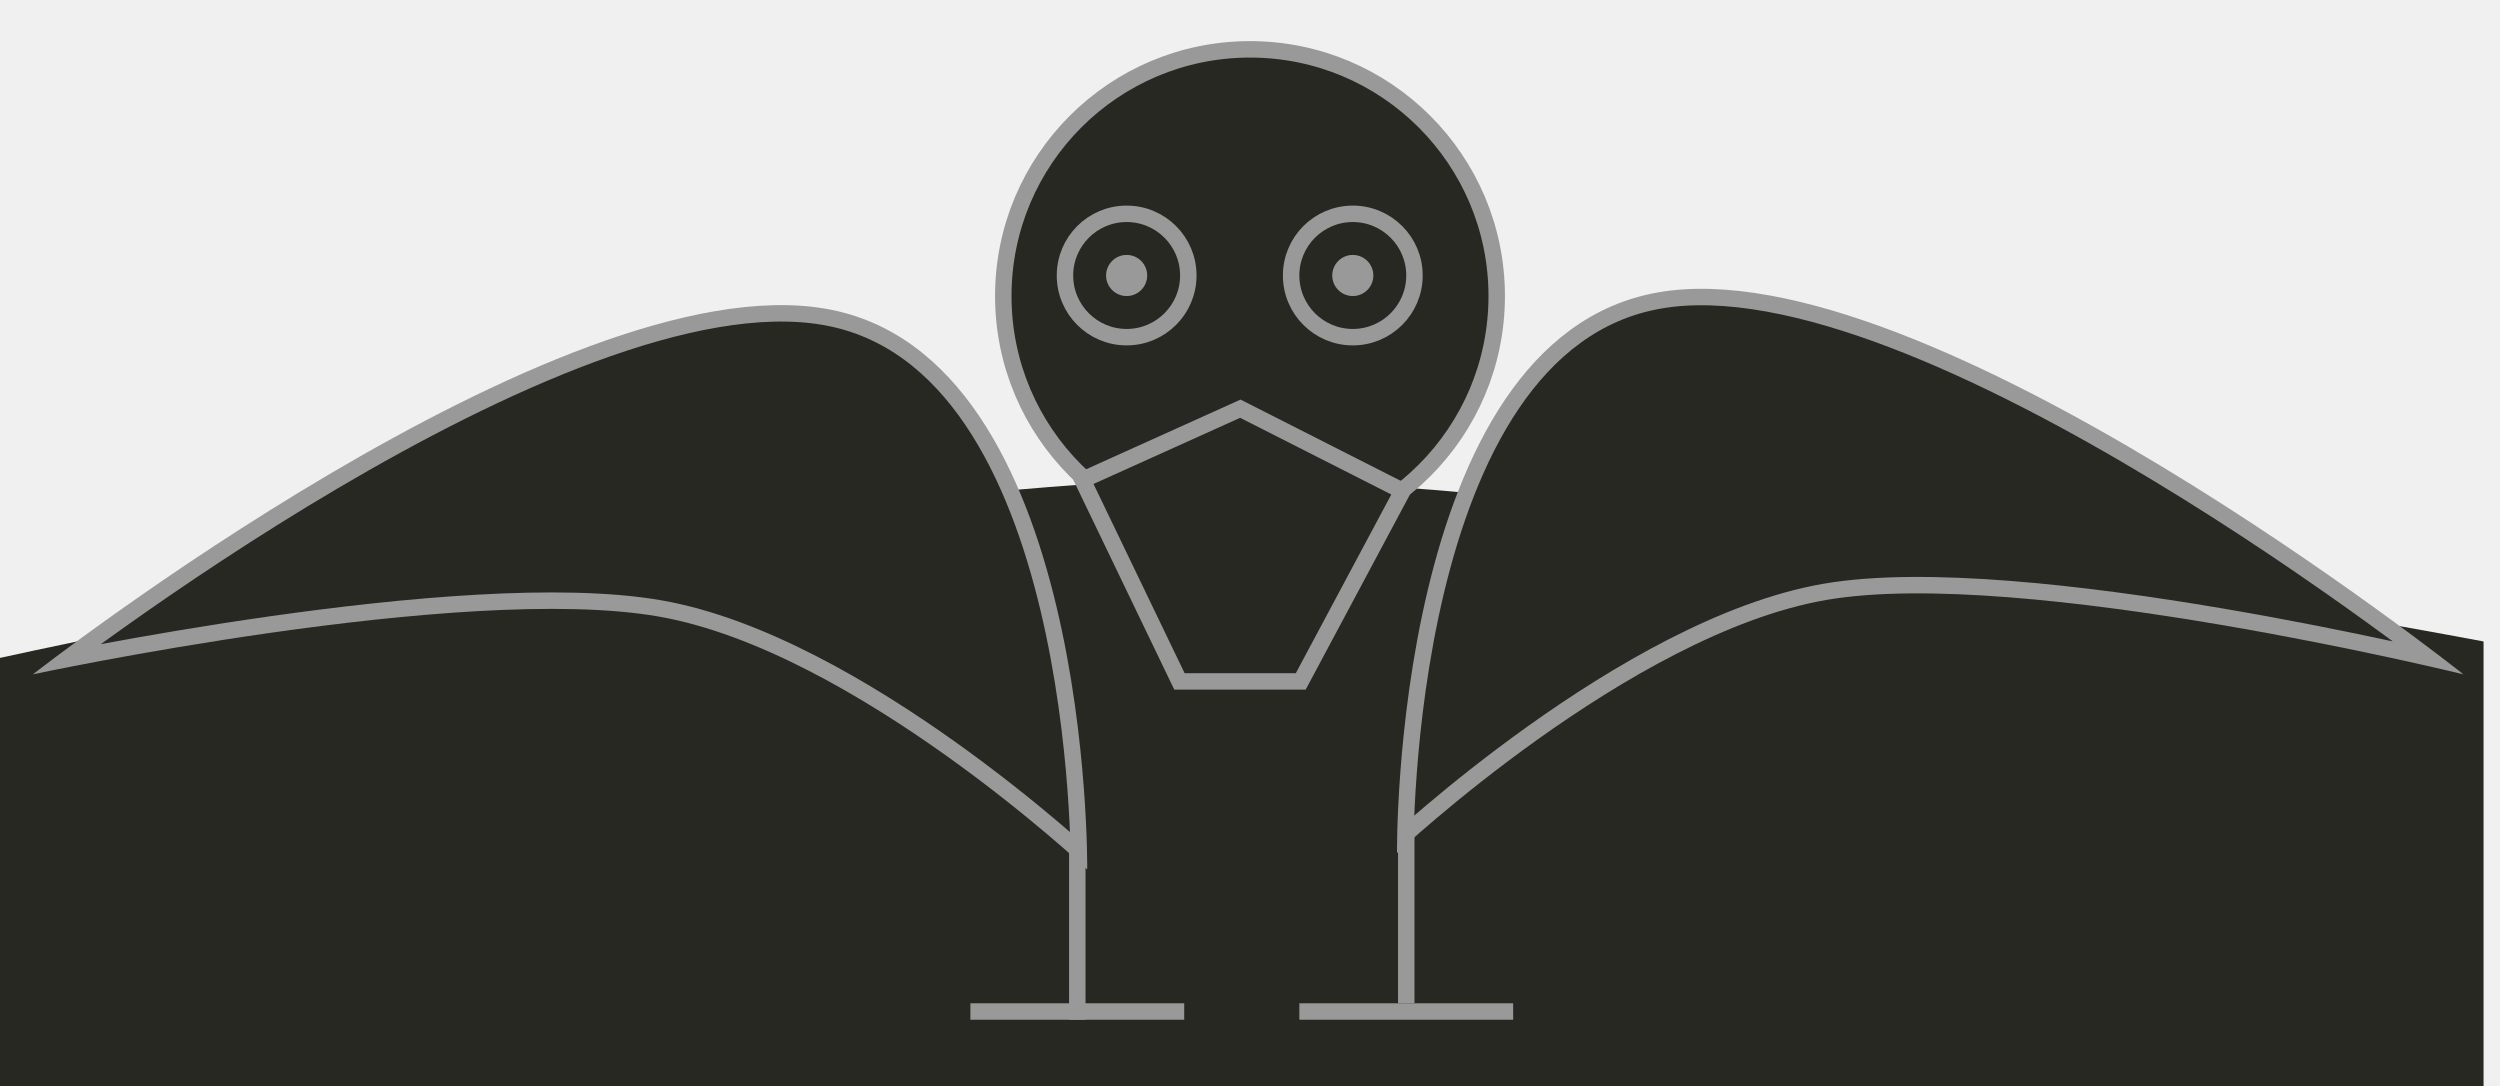
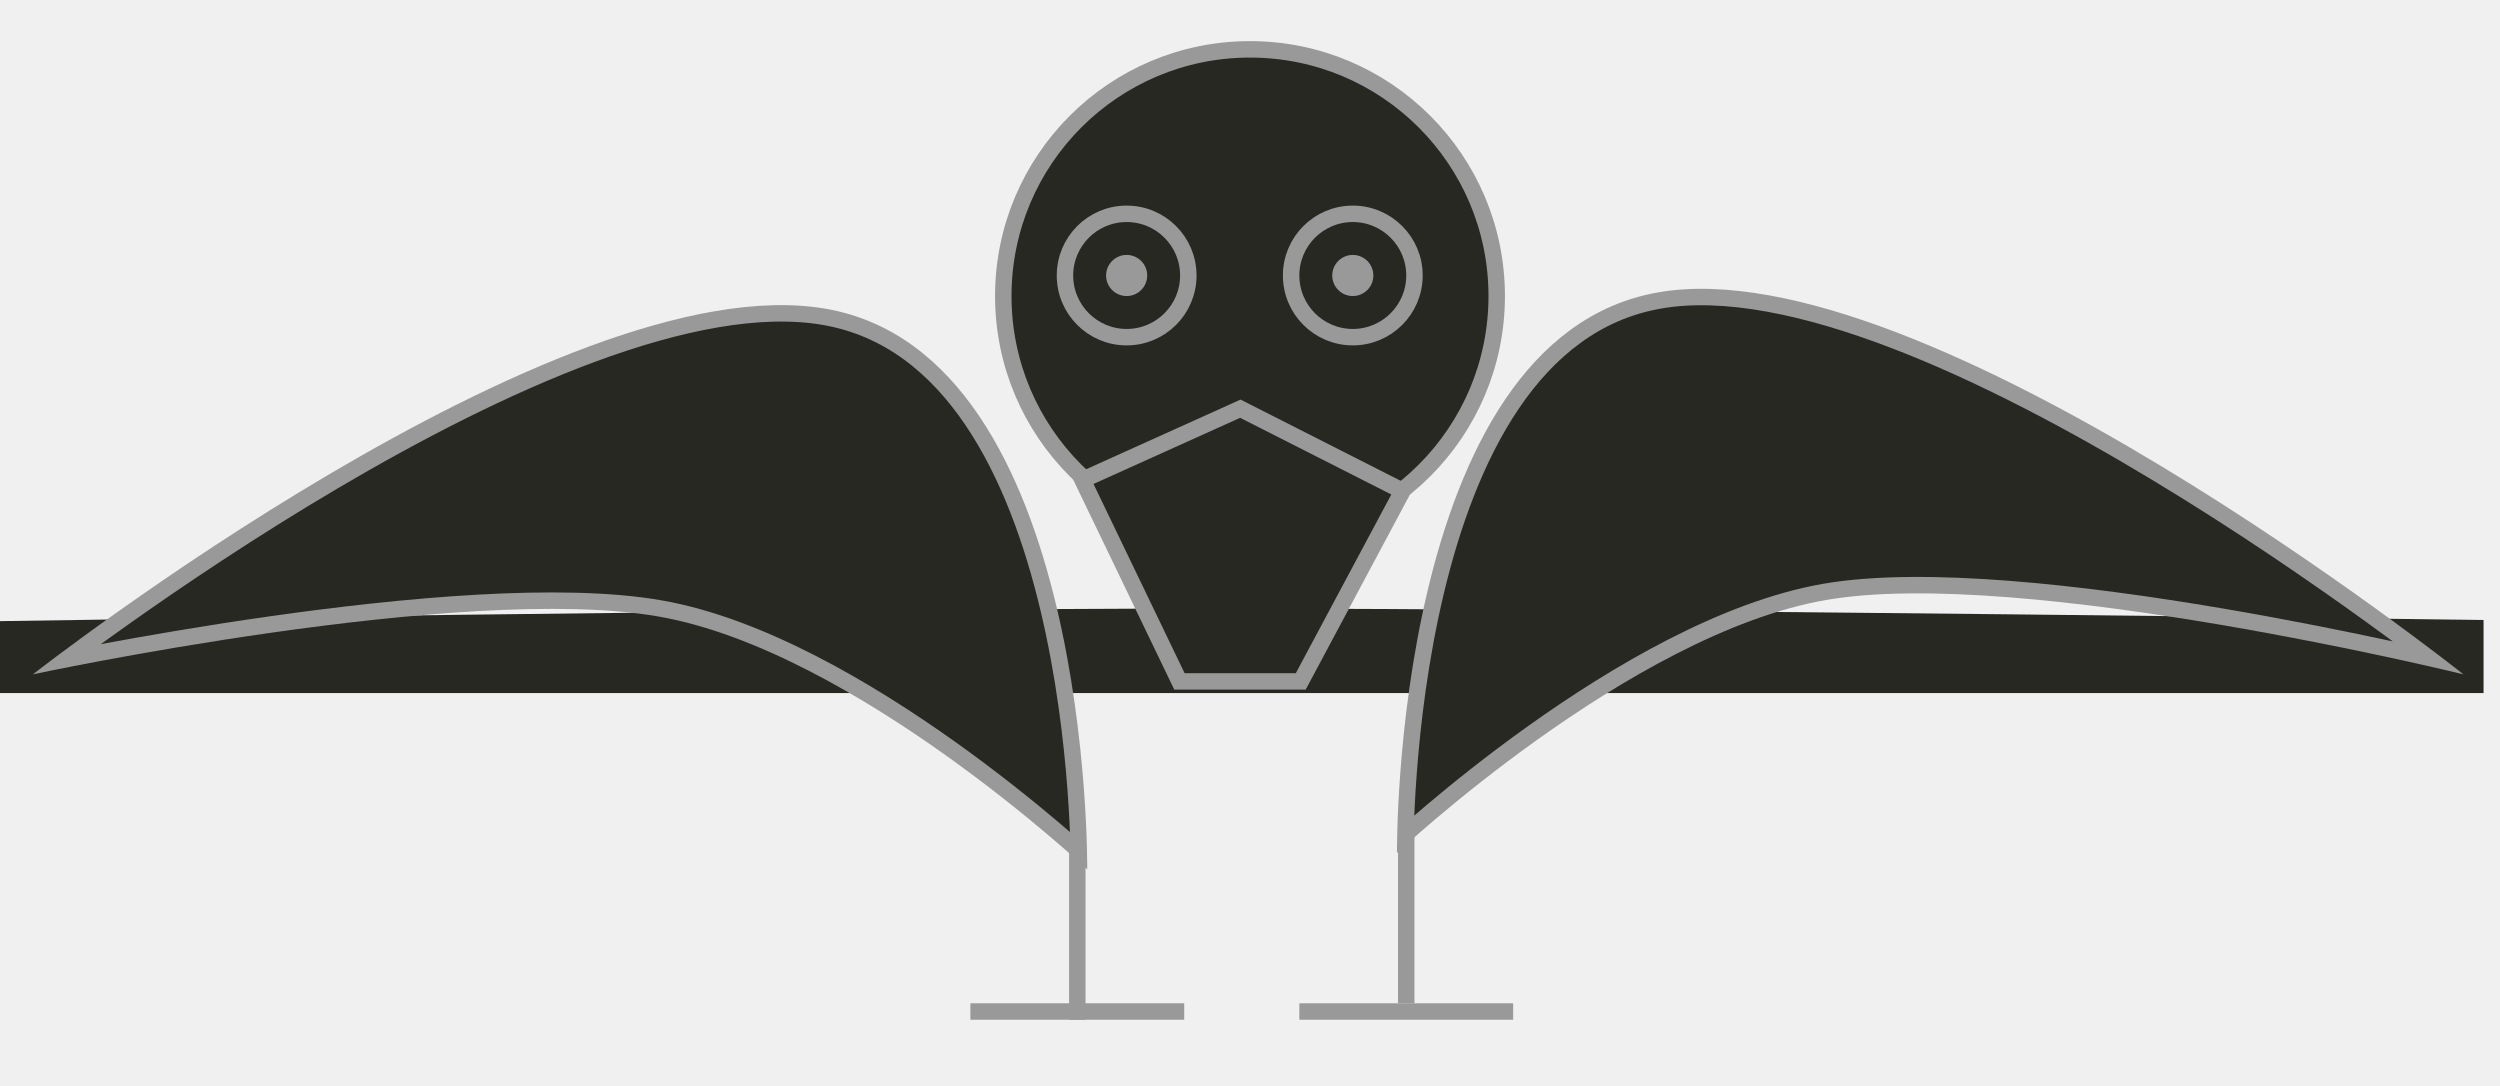
<svg xmlns="http://www.w3.org/2000/svg" xmlns:xlink="http://www.w3.org/1999/xlink" width="152px" height="66px" viewBox="0 0 152 66" version="1.1">
  <defs>
    <path d="M59.465,22.919 C59.465,22.919 72.965,51.129 59.465,60.533 C45.965,69.936 6.381,60.761 6.381,60.761 C6.381,60.761 32.393,54.802 42.33,47.88 C52.267,40.958 59.465,22.919 59.465,22.919 Z" id="path-1" />
    <mask id="mask-2" maskContentUnits="userSpaceOnUse" maskUnits="objectBoundingBox" x="0" y="0" width="59.084" height="41.853" fill="white">
      <use xlink:href="#path-1" />
    </mask>
    <path d="M139.664,22.295 C139.664,22.295 153.164,50.505 139.664,59.909 C126.164,69.312 85.493,59.541 85.493,59.541 C85.493,59.541 112.592,54.178 122.53,47.256 C132.467,40.334 139.664,22.295 139.664,22.295 Z" id="path-3" />
    <mask id="mask-4" maskContentUnits="userSpaceOnUse" maskUnits="objectBoundingBox" x="0" y="0" width="60.172" height="41.7" fill="white">
      <use xlink:href="#path-3" />
    </mask>
    <polygon id="path-5" points="8.654 23.576 19.877 19.907 23.924 33.245 18.274 38.895 4.663 34.13" />
    <mask id="mask-6" maskContentUnits="userSpaceOnUse" maskUnits="objectBoundingBox" x="0" y="0" width="19.261" height="18.988" fill="white">
      <use xlink:href="#path-5" />
    </mask>
  </defs>
  <g id="Page-1" stroke="none" stroke-width="1" fill="none" fill-rule="evenodd">
-     <path d="M0,40 C0,40 49.089,29.156 74,29.156 C98.911,29.156 151,39 151,39 L151,102 L0,102 L0,40 Z" id="Rectangle" fill="#272822" />
+     <path d="M0,37.765 C0,37.765 49.089,37 74,37 C98.911,37 151,37.695 151,37.695 L151,42.14 L0,42.14 L0,37.765 Z" id="Rectangle" fill="#272822" />
    <use id="Rectangle-4" stroke="#999" mask="url(#mask-2)" stroke-width="2" fill="#272822" transform="translate(35.92289, 43.8456) scale(1, -1) rotate(25) translate(-35.92289, -43.8456) " xlink:href="#path-1" />
    <use id="Rectangle-4" stroke="#999" mask="url(#mask-4)" stroke-width="2" fill="#272822" transform="translate(115.5785, 43.1449) scale(-1, -1) rotate(25) translate(-115.5785, -43.1449) " xlink:href="#path-3" />
    <rect id="Rectangle-3" fill="#999" x="59" y="61" width="13" height="1" />
    <rect id="Rectangle-3" fill="#999" x="79" y="61" width="13" height="1" />
    <path d="M65.5,51.5 L65.5,61.5" id="Line" stroke="#999" stroke-linecap="square" />
    <path d="M85.5,50.5 L85.5,60.5" id="Line" stroke="#999" stroke-linecap="square" />
    <g id="Group-2" transform="translate(61, 3)">
      <ellipse id="Oval" stroke="#999" fill="#272822" cx="15" cy="15" rx="15" ry="15" />
      <use id="Rectangle-2" stroke="#999" mask="url(#mask-6)" stroke-width="2" fill="#272822" transform="translate(14.29376, 29.40121) rotate(45) translate(-14.29376, -29.40121) " xlink:href="#path-5" />
      <ellipse id="Oval-2" stroke="#999" cx="7.5" cy="13.75" rx="3.75" ry="3.75" />
      <circle id="Oval-2" stroke="#999" cx="21.25" cy="13.75" r="3.75" />
      <ellipse id="Oval-3" fill="#999" cx="7.5" cy="13.75" rx="1.25" ry="1.25" />
      <circle id="Oval-3" fill="#999" cx="21.25" cy="13.75" r="1.25" />
    </g>
  </g>
</svg>
